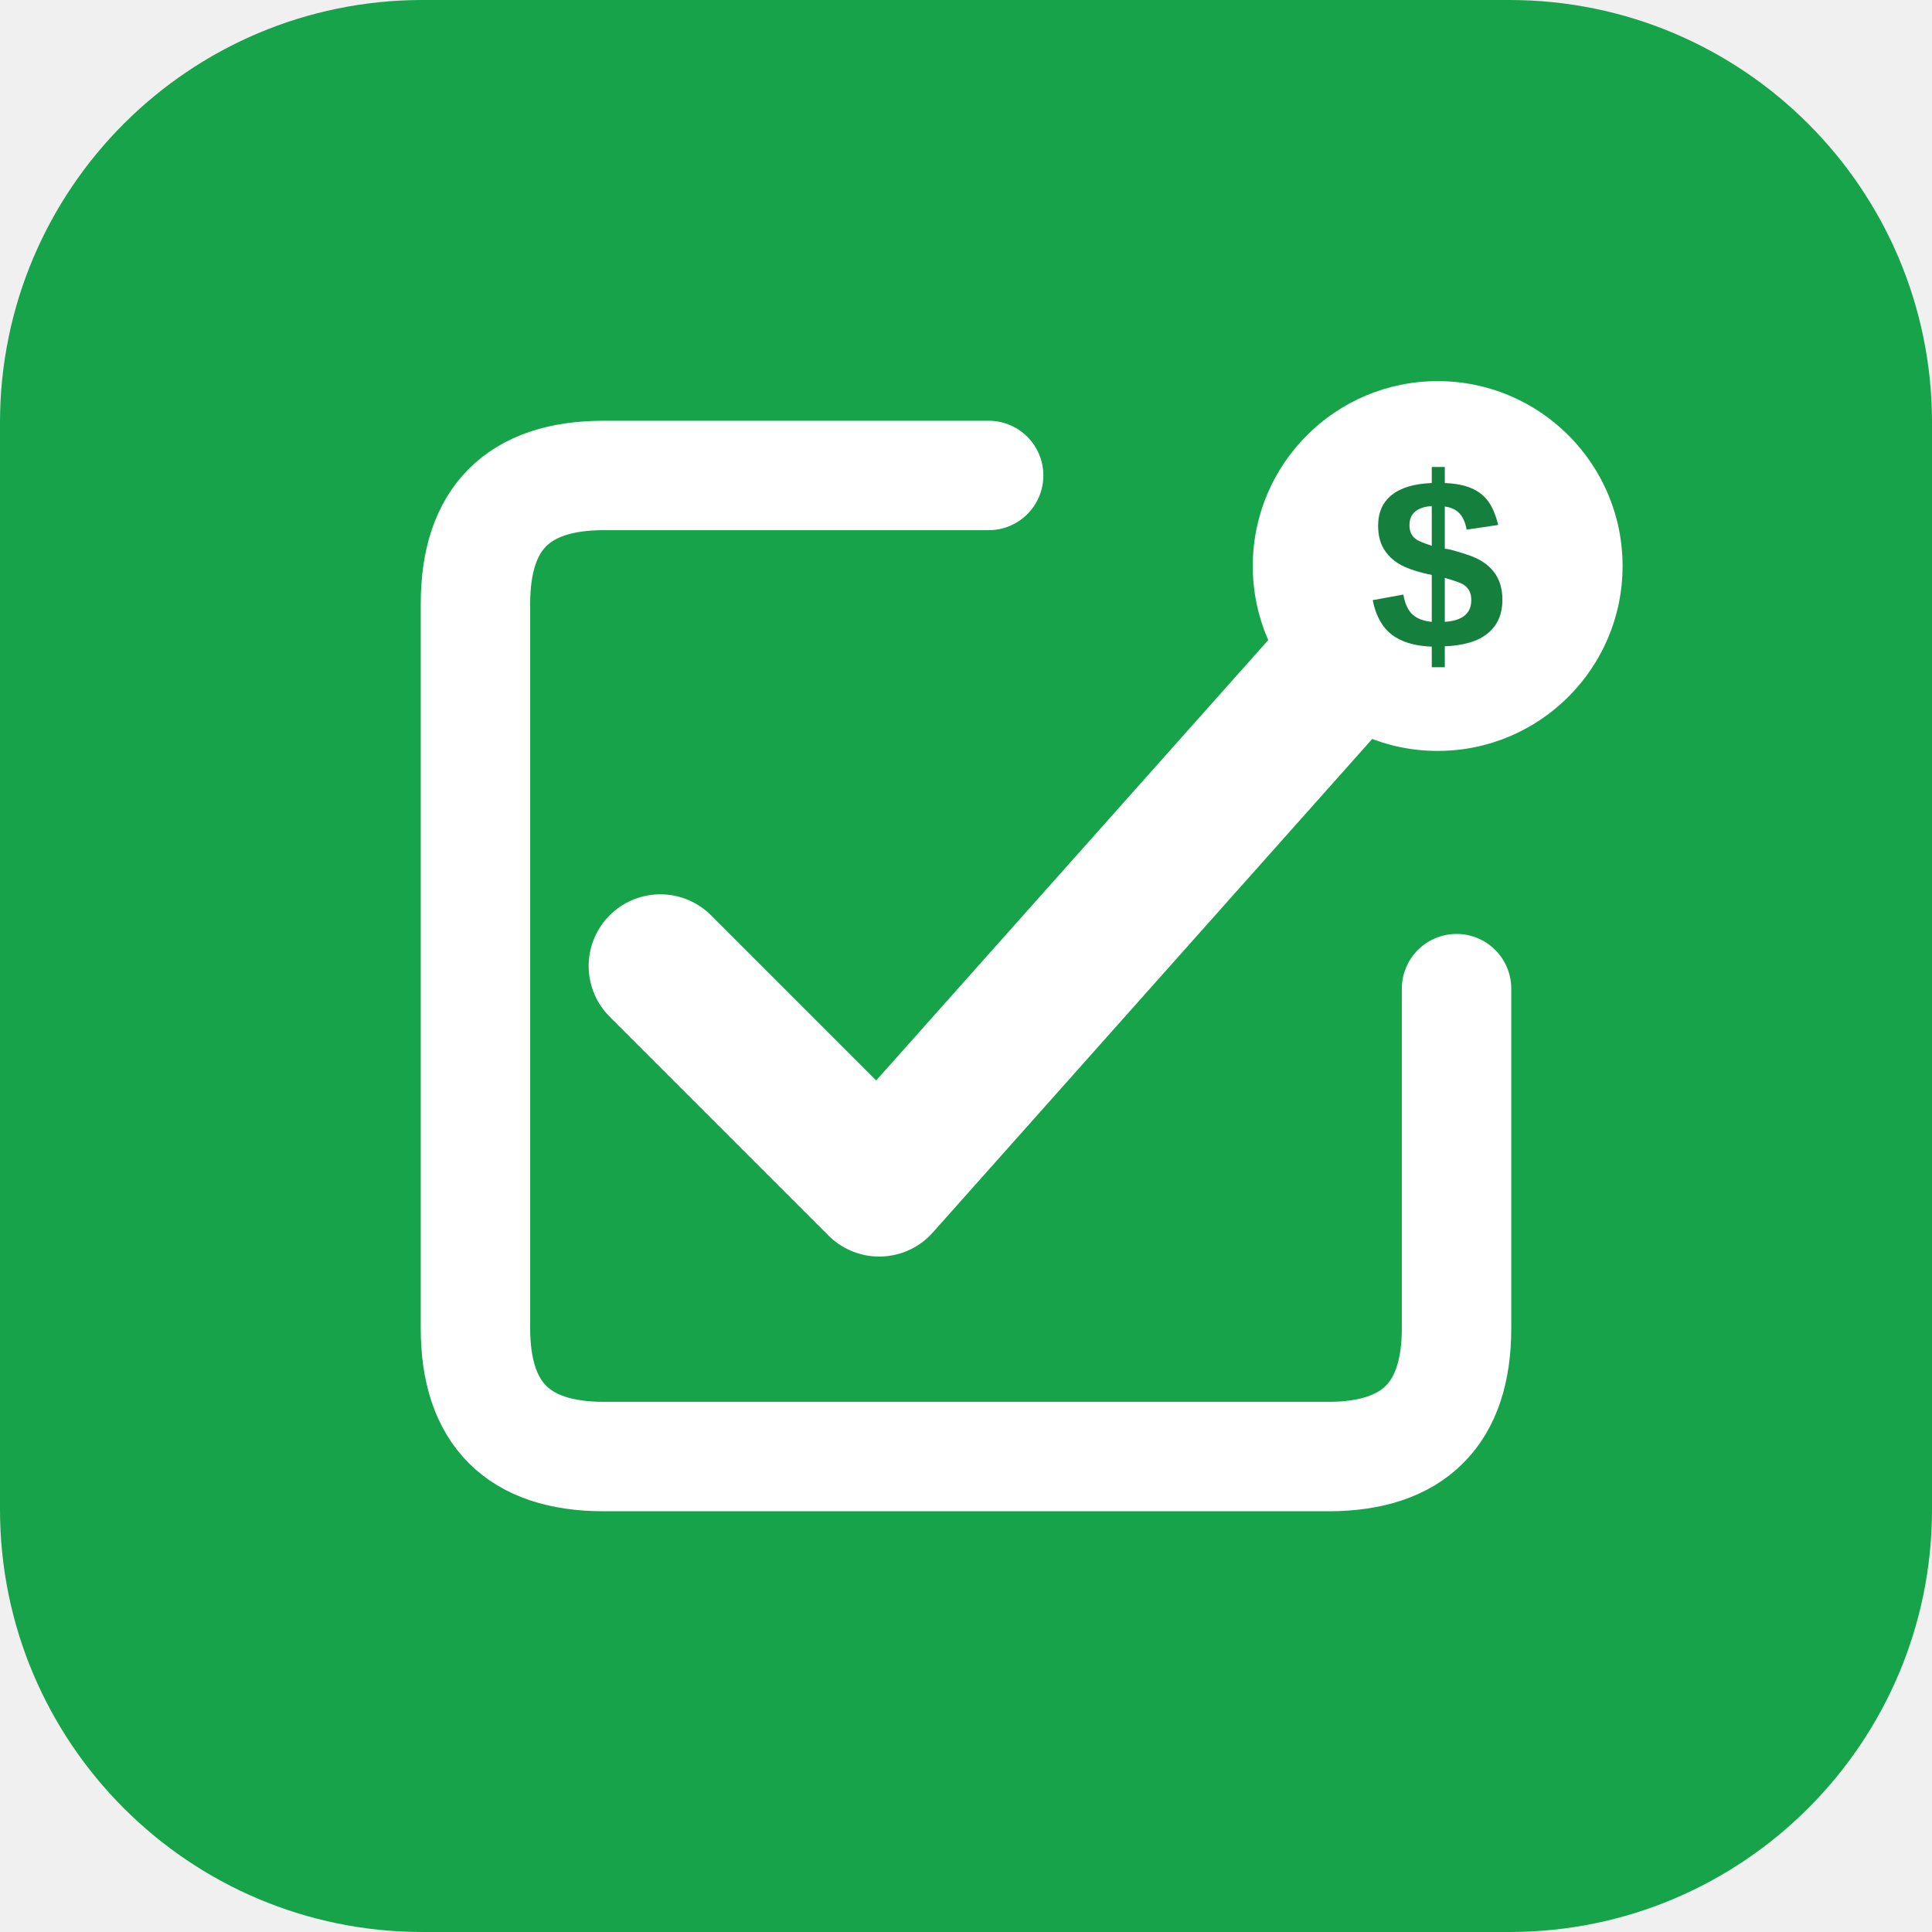
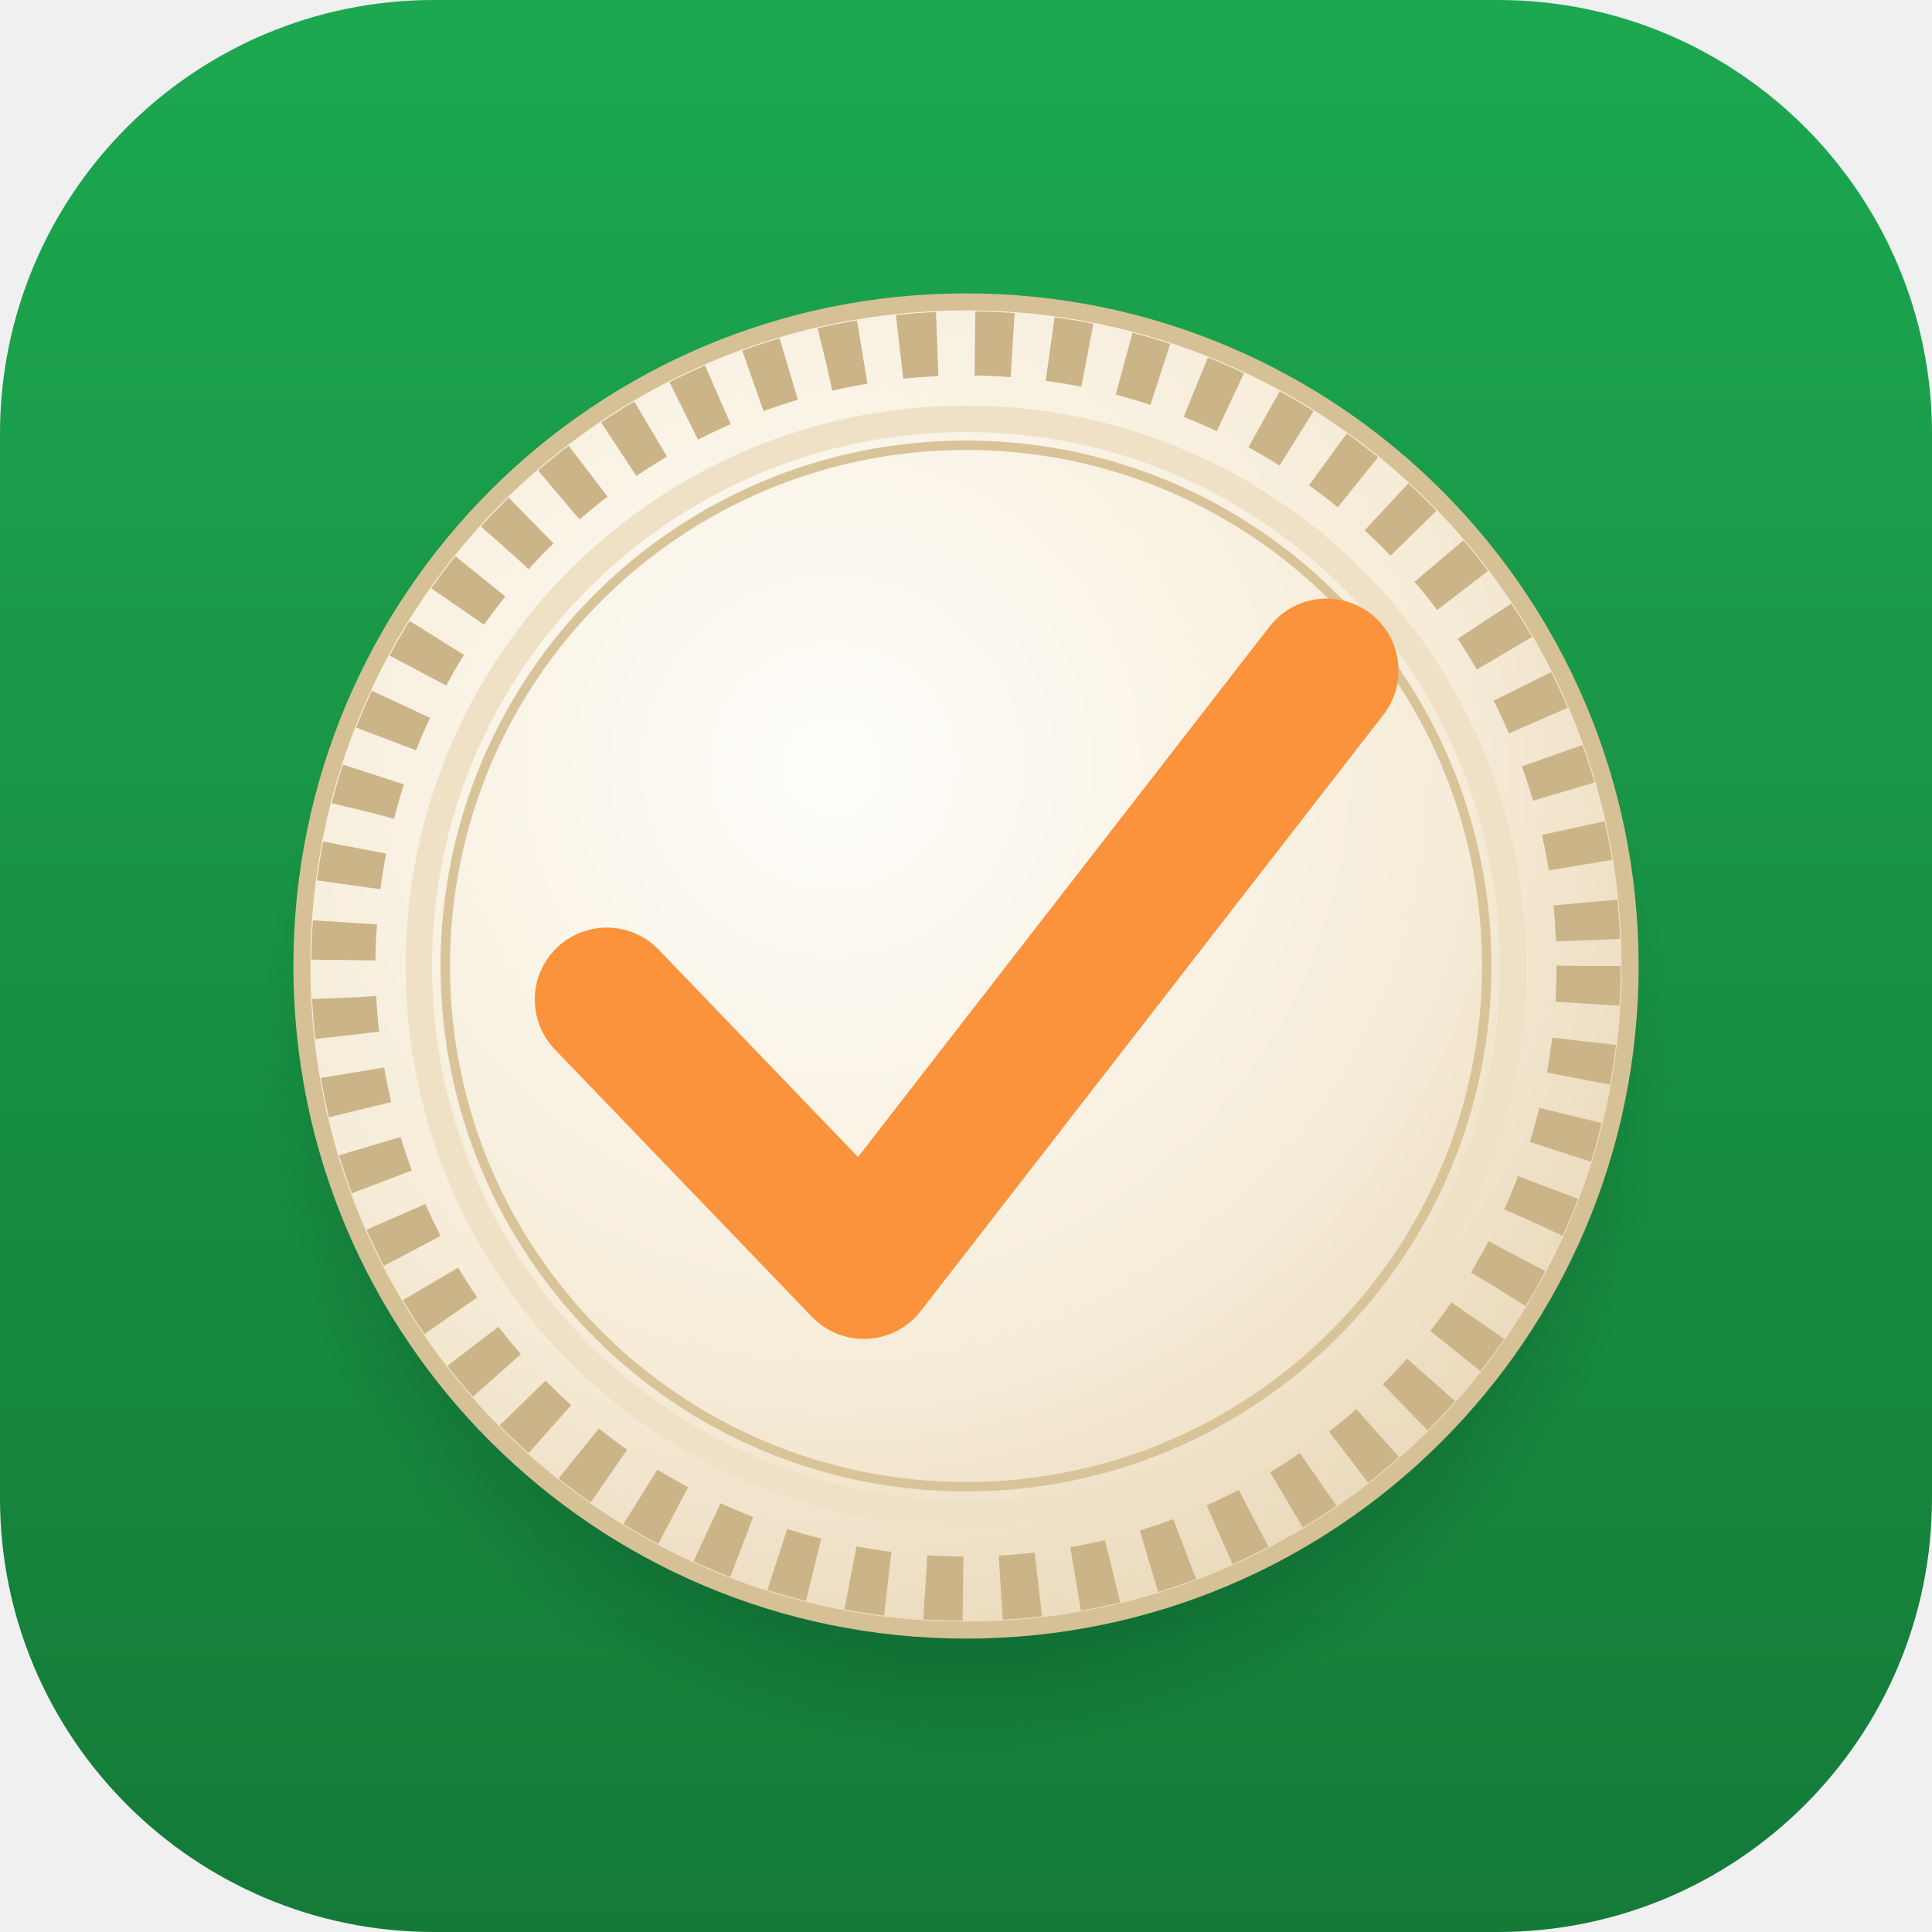
- <svg xmlns="http://www.w3.org/2000/svg" viewBox="0 0 1024 1024" role="img" aria-label="vondo">
-   <rect width="1024" height="1024" rx="224" fill="#16a34a" />
-   <path d="M 524 252 L 320 252 Q 252 252 252 320 L 252 704            Q 252 772 320 772 L 704 772 Q 772 772 772 704 L 772 524" fill="none" stroke="#ffffff" stroke-width="58" stroke-linecap="round" stroke-linejoin="round" />
-   <polyline points="350,512 466,628 742,318" fill="none" stroke="#ffffff" stroke-width="76" stroke-linecap="round" stroke-linejoin="round" />
-   <circle cx="762" cy="300" r="98" fill="#ffffff" />
-   <text x="762" y="344" text-anchor="middle" font-family="-apple-system, BlinkMacSystemFont, 'Helvetica Neue', Arial, sans-serif" font-size="130" font-weight="800" fill="#15803d">$</text>
+ <svg xmlns="http://www.w3.org/2000/svg" viewBox="0 0 1024 1024" role="img" aria-label="Vondo">
+   <defs>
+     <radialGradient id="coin" cx="0.40" cy="0.35" r="0.75">
+       <stop offset="0" stop-color="#fffefb" />
+       <stop offset="0.62" stop-color="#f6ecd8" />
+       <stop offset="1" stop-color="#e7d4b4" />
+     </radialGradient>
+     <radialGradient id="sh" cx="0.5" cy="0.5" r="0.5">
+       <stop offset="0.70" stop-color="#06351a" stop-opacity="0.42" />
+       <stop offset="1" stop-color="#06351a" stop-opacity="0" />
+     </radialGradient>
+     <linearGradient id="tile" x1="0" y1="0" x2="0" y2="1024" gradientUnits="userSpaceOnUse">
+       <stop offset="0" stop-color="#1ca850" />
+       <stop offset="1" stop-color="#147a38" />
+     </linearGradient>
+   </defs>
+   <rect width="1024" height="1024" rx="230" fill="url(#tile)" />
+   <ellipse cx="512" cy="558" rx="378" ry="378" fill="url(#sh)" />
+   <circle cx="512" cy="512" r="352" fill="url(#coin)" />
+   <circle cx="512" cy="512" r="352" fill="none" stroke="#d6c096" stroke-width="9" />
+   <circle cx="512" cy="512" r="330" fill="none" stroke="#cbb487" stroke-width="34" stroke-dasharray="20 20" />
+   <circle cx="512" cy="512" r="290" fill="none" stroke="#efe1c6" stroke-width="14" />
+   <circle cx="512" cy="512" r="276" fill="none" stroke="#d9c49a" stroke-width="5" />
+   <g transform="translate(278 290) scale(5.45)">
+     <path d="M8 44 L33 70 L78 12" fill="none" stroke="#fb923c" stroke-width="14" stroke-linecap="round" stroke-linejoin="round" />
+   </g>
</svg>
